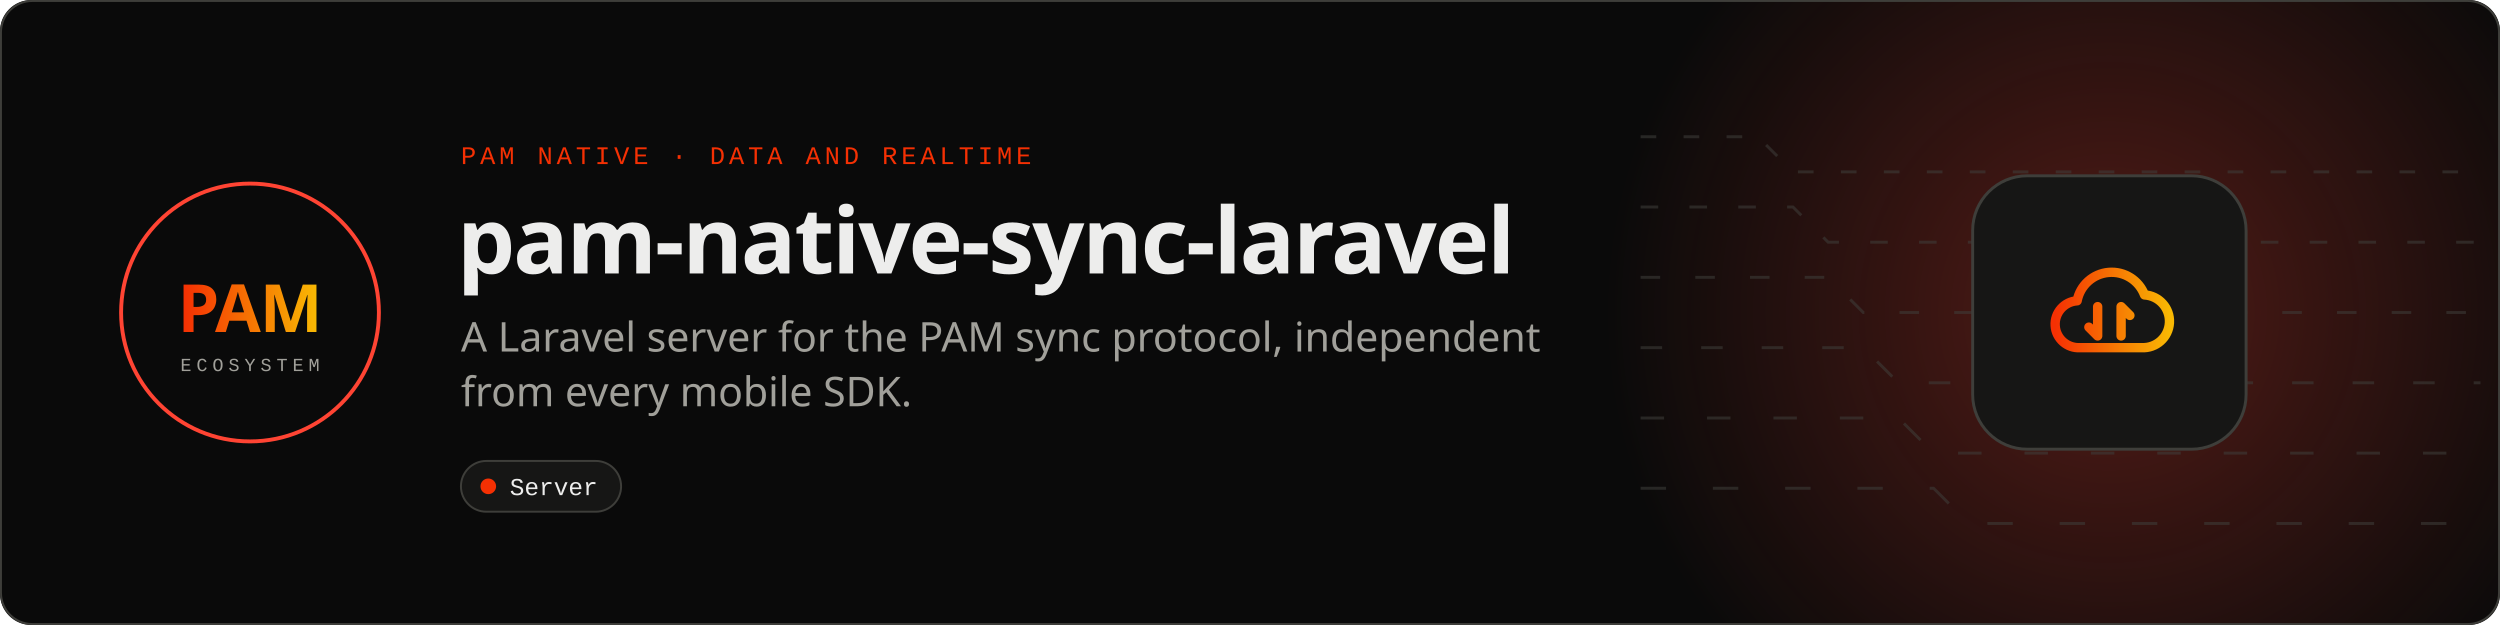
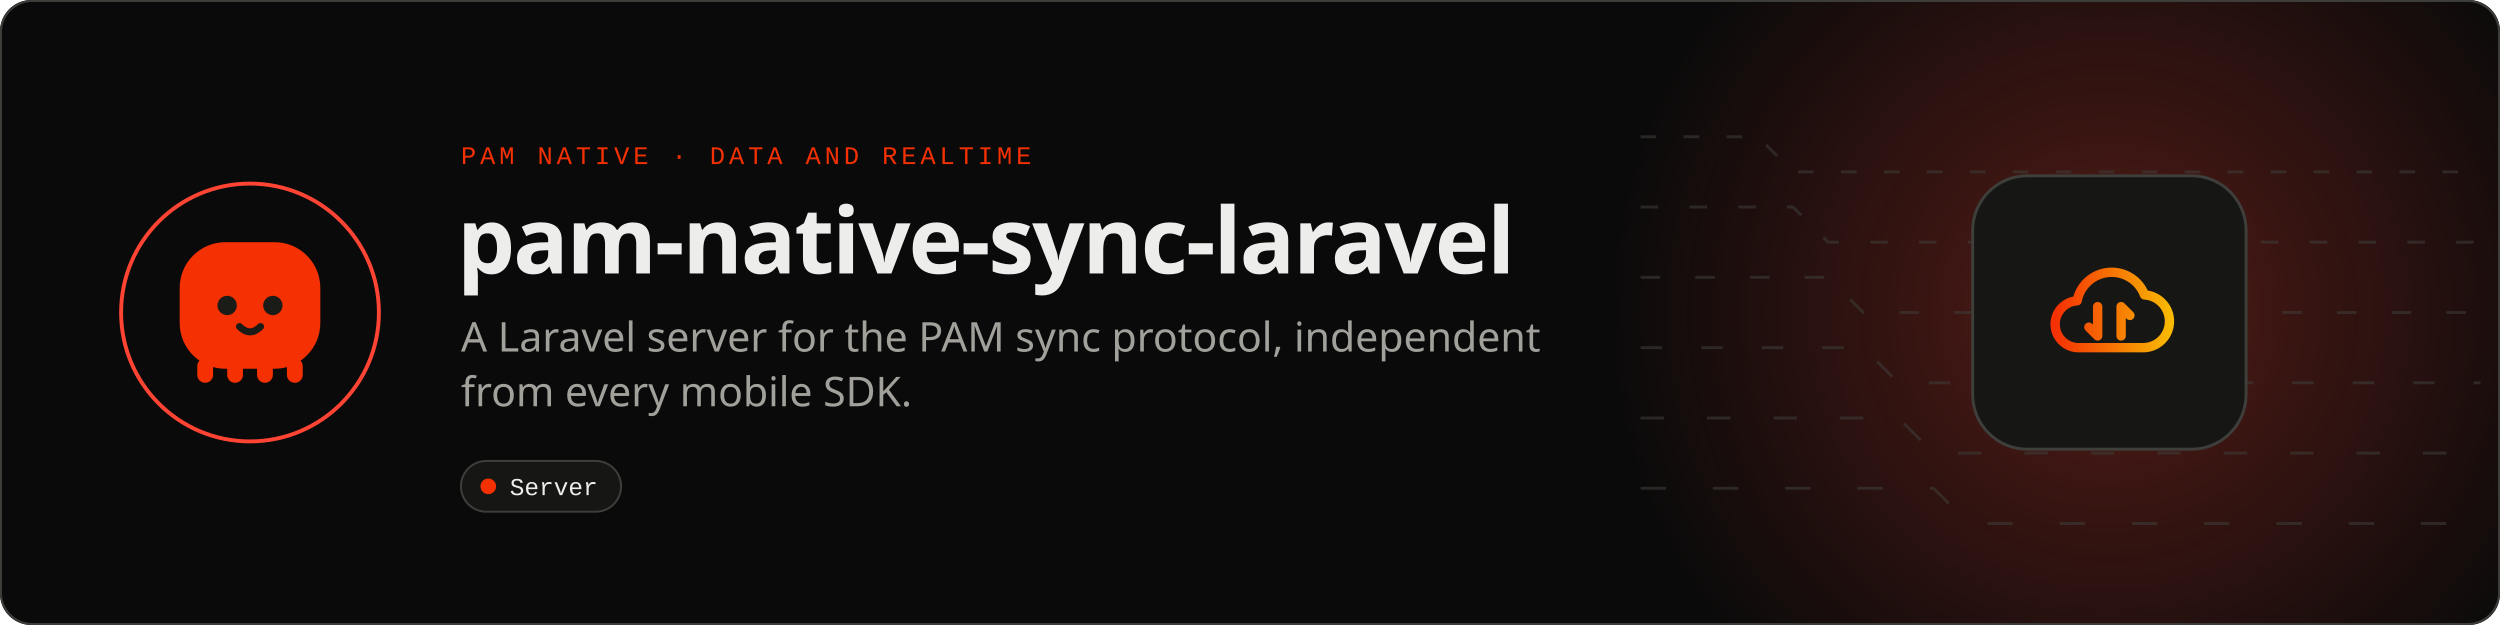
<svg xmlns="http://www.w3.org/2000/svg" viewBox="0 0 1280 320" width="1280" height="320" role="img" aria-label="pam-native-sync-laravel: A Laravel server for the PAM sync protocol, independent from every mobile SDK.">
  <defs>
    <linearGradient id="pg" x1="0" y1="0" x2="1" y2="0">
      <stop offset="0" stop-color="#f53003" />
      <stop offset="1" stop-color="#f8b803" />
    </linearGradient>
    <radialGradient id="gl">
      <stop offset="0" stop-color="#ff4433" stop-opacity=".30" />
      <stop offset="1" stop-color="#ff4433" stop-opacity="0" />
    </radialGradient>
    <clipPath id="cl">
      <rect width="1280" height="320" rx="16" />
    </clipPath>
  </defs>
  <g clip-path="url(#cl)">
    <rect width="1280" height="320" fill="#0a0a0a" />
    <circle cx="1080" cy="160" r="260" fill="url(#gl)" />
    <g fill="none" stroke="#3e3e3a" stroke-width="1.5" opacity=".55">
      <path d="M840 70H900l18 18H1270" stroke-dasharray="8 14">
        <animate attributeName="stroke-dashoffset" from="0" to="-48" dur="3.0s" repeatCount="indefinite" />
      </path>
      <path d="M840 106H918l18 18H1270" stroke-dasharray="9 16">
        <animate attributeName="stroke-dashoffset" from="0" to="-48" dur="3.4s" repeatCount="indefinite" />
      </path>
      <path d="M840 142H936l18 18H1270" stroke-dasharray="10 18">
        <animate attributeName="stroke-dashoffset" from="0" to="-48" dur="3.8s" repeatCount="indefinite" />
      </path>
      <path d="M840 178H954l18 18H1270" stroke-dasharray="11 20">
        <animate attributeName="stroke-dashoffset" from="0" to="-48" dur="4.2s" repeatCount="indefinite" />
      </path>
      <path d="M840 214H972l18 18H1270" stroke-dasharray="12 22">
        <animate attributeName="stroke-dashoffset" from="0" to="-48" dur="4.6s" repeatCount="indefinite" />
      </path>
      <path d="M840 250H990l18 18H1270" stroke-dasharray="13 24">
        <animate attributeName="stroke-dashoffset" from="0" to="-48" dur="5.0s" repeatCount="indefinite" />
      </path>
    </g>
  </g>
  <rect x=".5" y=".5" width="1279" height="319" rx="16" fill="none" stroke="#3e3e3a" />
  <circle cx="128" cy="160" r="66" fill="#0a0a0a" stroke="#ff4433" stroke-width="2" />
  <circle cx="128" cy="160" r="66" fill="none" stroke="#ff4433">
    <animate attributeName="r" values="66;92" dur="3s" repeatCount="indefinite" />
    <animate attributeName="stroke-opacity" values=".5;0" dur="3s" repeatCount="indefinite" />
  </circle>
-   <text x="128" y="170" text-anchor="middle" font-family="-apple-system, BlinkMacSystemFont, 'Segoe UI', 'Noto Sans', Helvetica, Arial, sans-serif" font-weight="700" font-size="34" letter-spacing="-.5" fill="url(#pg)">PAM</text>
-   <text x="128" y="190" text-anchor="middle" font-family="ui-monospace, SFMono-Regular, 'SF Mono', Menlo, Consolas, 'Liberation Mono', monospace" font-size="9.5" letter-spacing="2.5" fill="#a1a09a">ECOSYSTEM</text>
+   <g transform="translate(74 104.2) scale(.9)">
+     <rect x="30" y="88" width="9" height="14" rx="4.5" fill="#f53003" />
+     <rect x="47" y="88" width="9" height="14" rx="4.5" fill="#f53003" />
+     <rect x="64" y="88" width="9" height="14" rx="4.5" fill="#f53003" />
+     <rect x="81" y="88" width="9" height="14" rx="4.5" fill="#f53003" />
+     <rect x="20" y="22" width="80" height="72" rx="26" fill="#f53003" />
+     <circle cx="47" cy="58" r="5.5" fill="#1b1b18" />
+     <circle cx="73" cy="58" r="5.5" fill="#1b1b18" />
+     <path d="M54 70q6 6 12 0" stroke="#1b1b18" stroke-width="4" stroke-linecap="round" fill="none" />
+   </g>
  <text x="236" y="84" font-family="ui-monospace, SFMono-Regular, 'SF Mono', Menlo, Consolas, 'Liberation Mono', monospace" font-size="13" letter-spacing="2" fill="#f53003">PAM NATIVE · DATA AND REALTIME</text>
  <text x="234" y="140" font-family="-apple-system, BlinkMacSystemFont, 'Segoe UI', 'Noto Sans', Helvetica, Arial, sans-serif" font-weight="700" font-size="47" letter-spacing="-1" fill="#ededec">pam-native-sync-laravel</text>
  <text x="236" y="180" font-family="-apple-system, BlinkMacSystemFont, 'Segoe UI', 'Noto Sans', Helvetica, Arial, sans-serif" font-size="21" fill="#a1a09a">A Laravel server for the PAM sync protocol, independent</text>
  <text x="236" y="208" font-family="-apple-system, BlinkMacSystemFont, 'Segoe UI', 'Noto Sans', Helvetica, Arial, sans-serif" font-size="21" fill="#a1a09a">from every mobile SDK.</text>
  <rect x="236" y="236" width="82" height="26" rx="13" fill="#161615" stroke="#3e3e3a" />
  <circle cx="250" cy="249" r="4" fill="#f53003" />
  <text x="261" y="253.5" font-family="ui-monospace, SFMono-Regular, 'SF Mono', Menlo, Consolas, 'Liberation Mono', monospace" font-size="12.5" fill="#ededec">Server</text>
  <rect x="1010" y="90" width="140" height="140" rx="28" fill="#161615" stroke="#3e3e3a" stroke-width="1.5" />
  <g transform="translate(1044 124) scale(3)" fill="none" stroke="url(#pg)" stroke-width="1.6" stroke-linecap="round" stroke-linejoin="round">
    <path d="M7 18a4 4 0 0 1-.5-8A6 6 0 0 1 18 9a4.5 4.5 0 0 1-.5 9zM10 11v5l-1.5-1.5M14 16v-5l1.5 1.5" />
  </g>
</svg>
